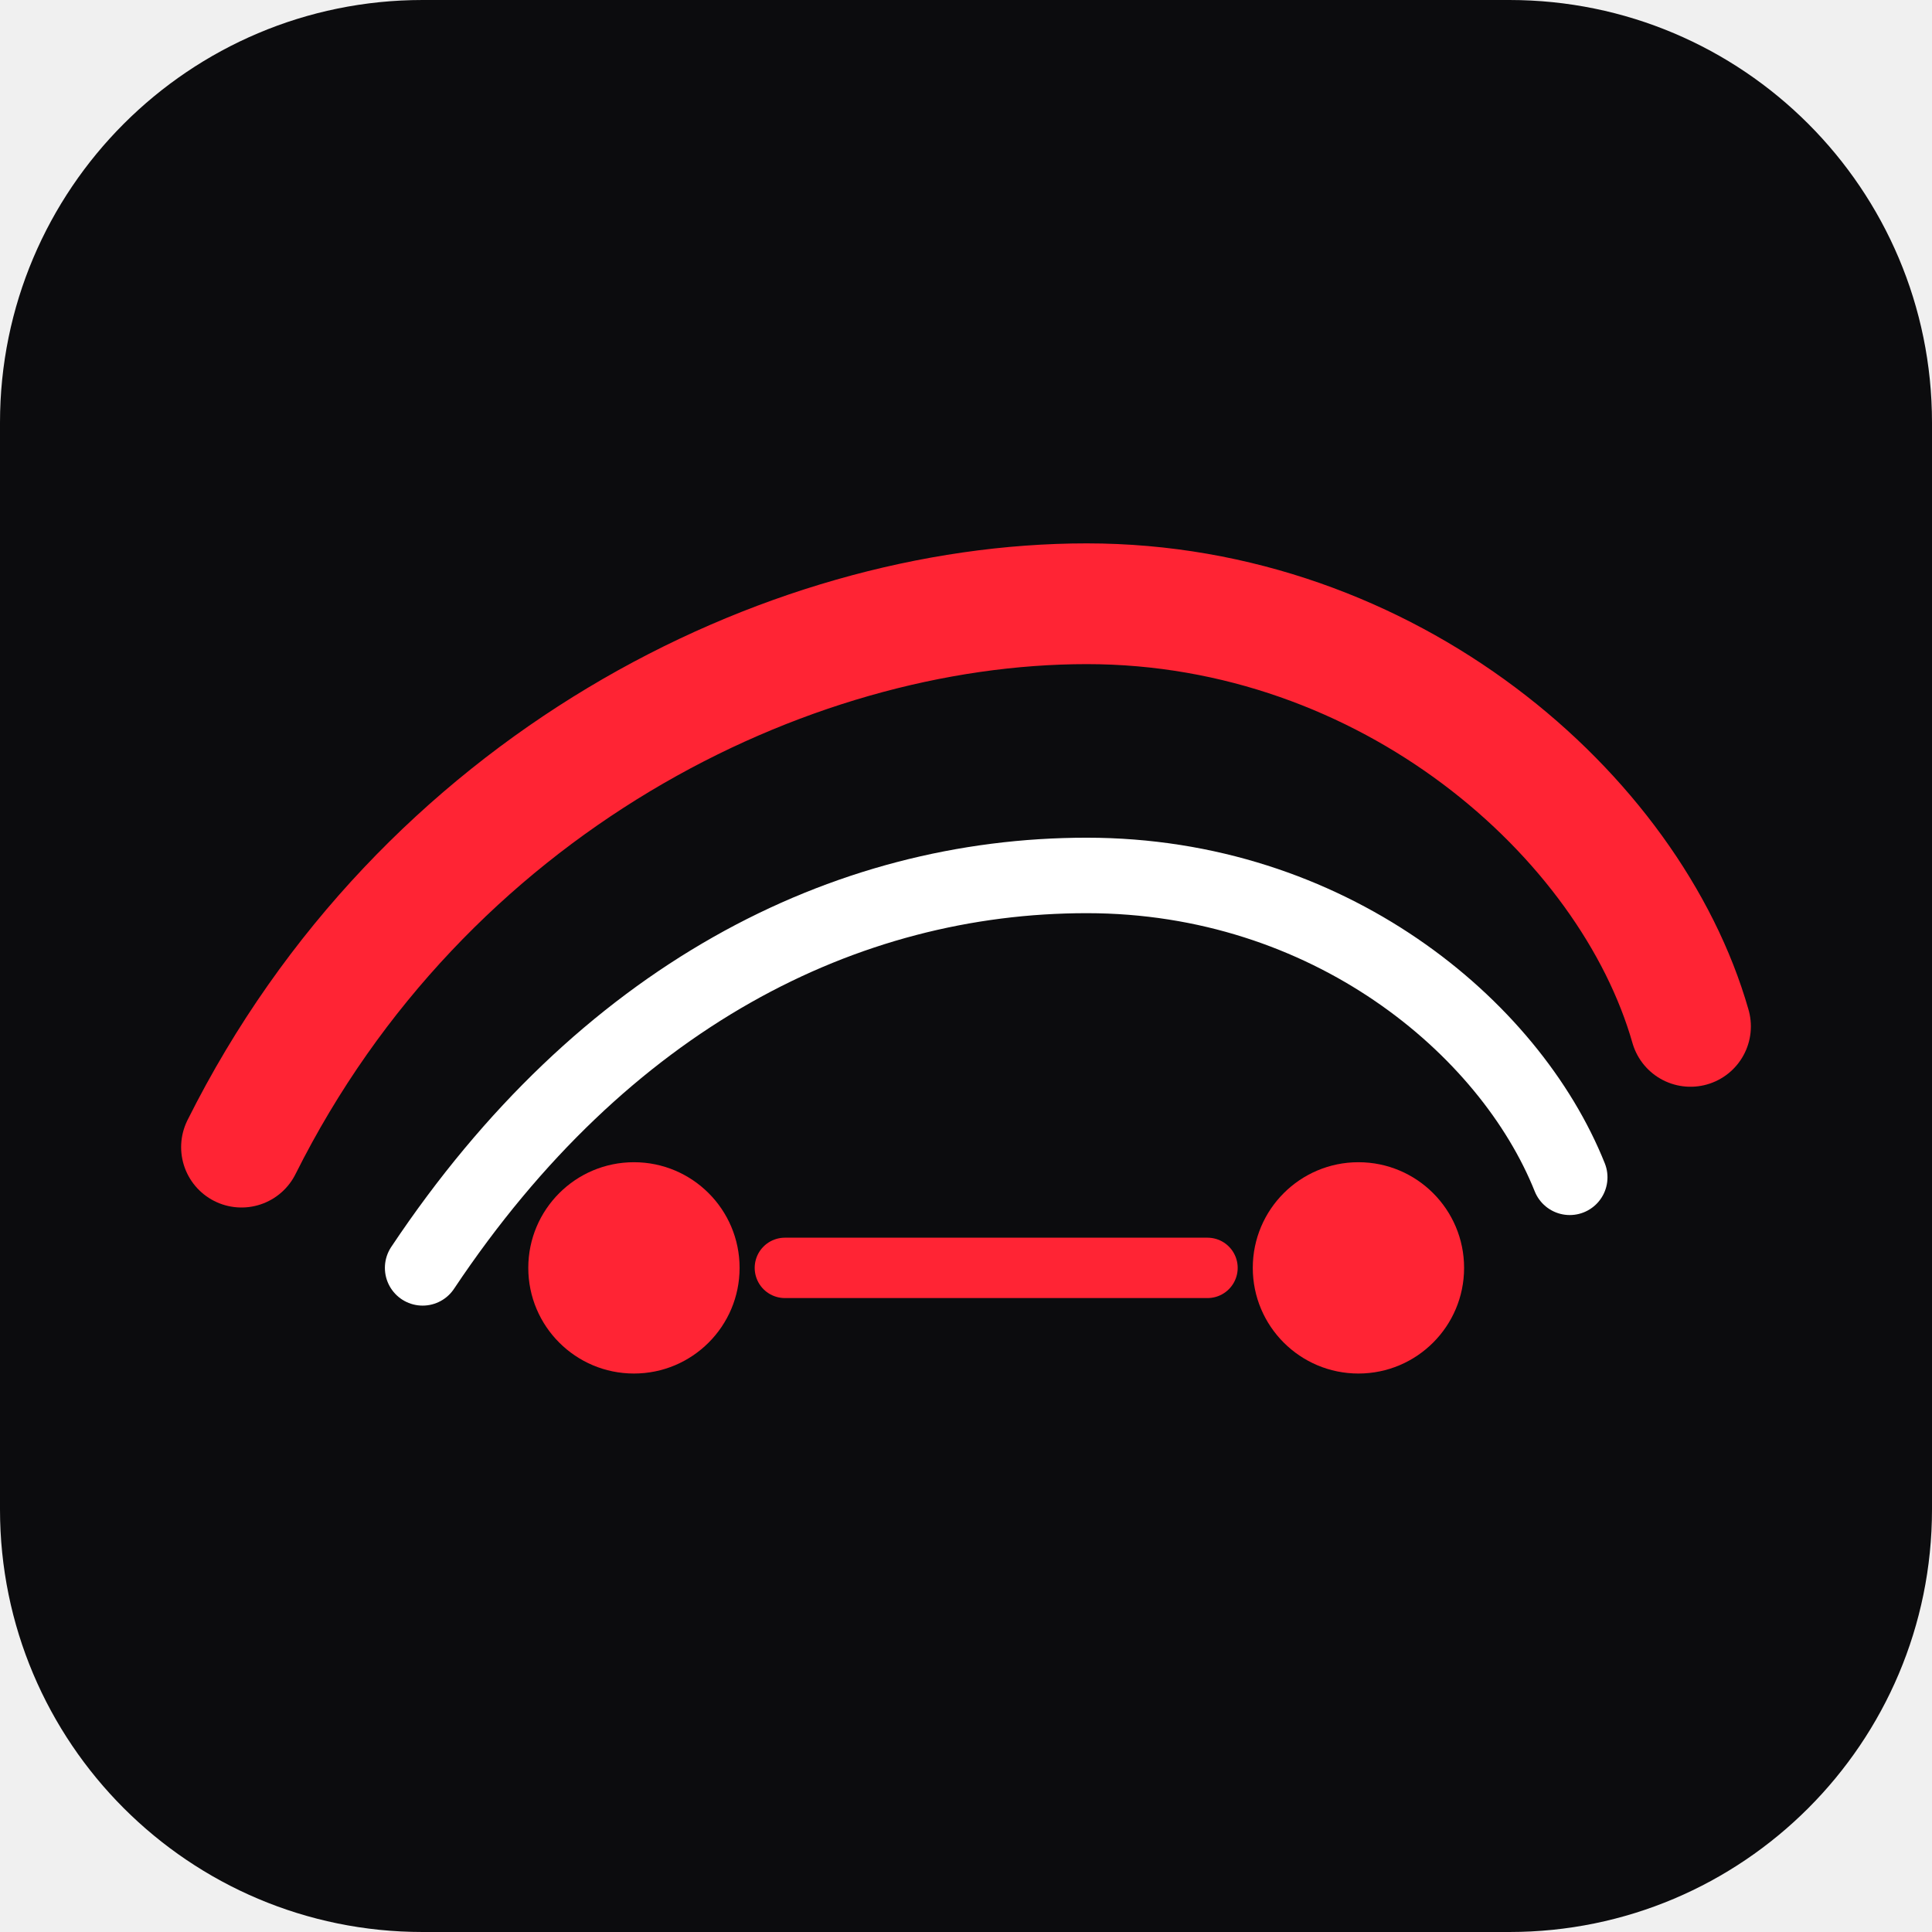
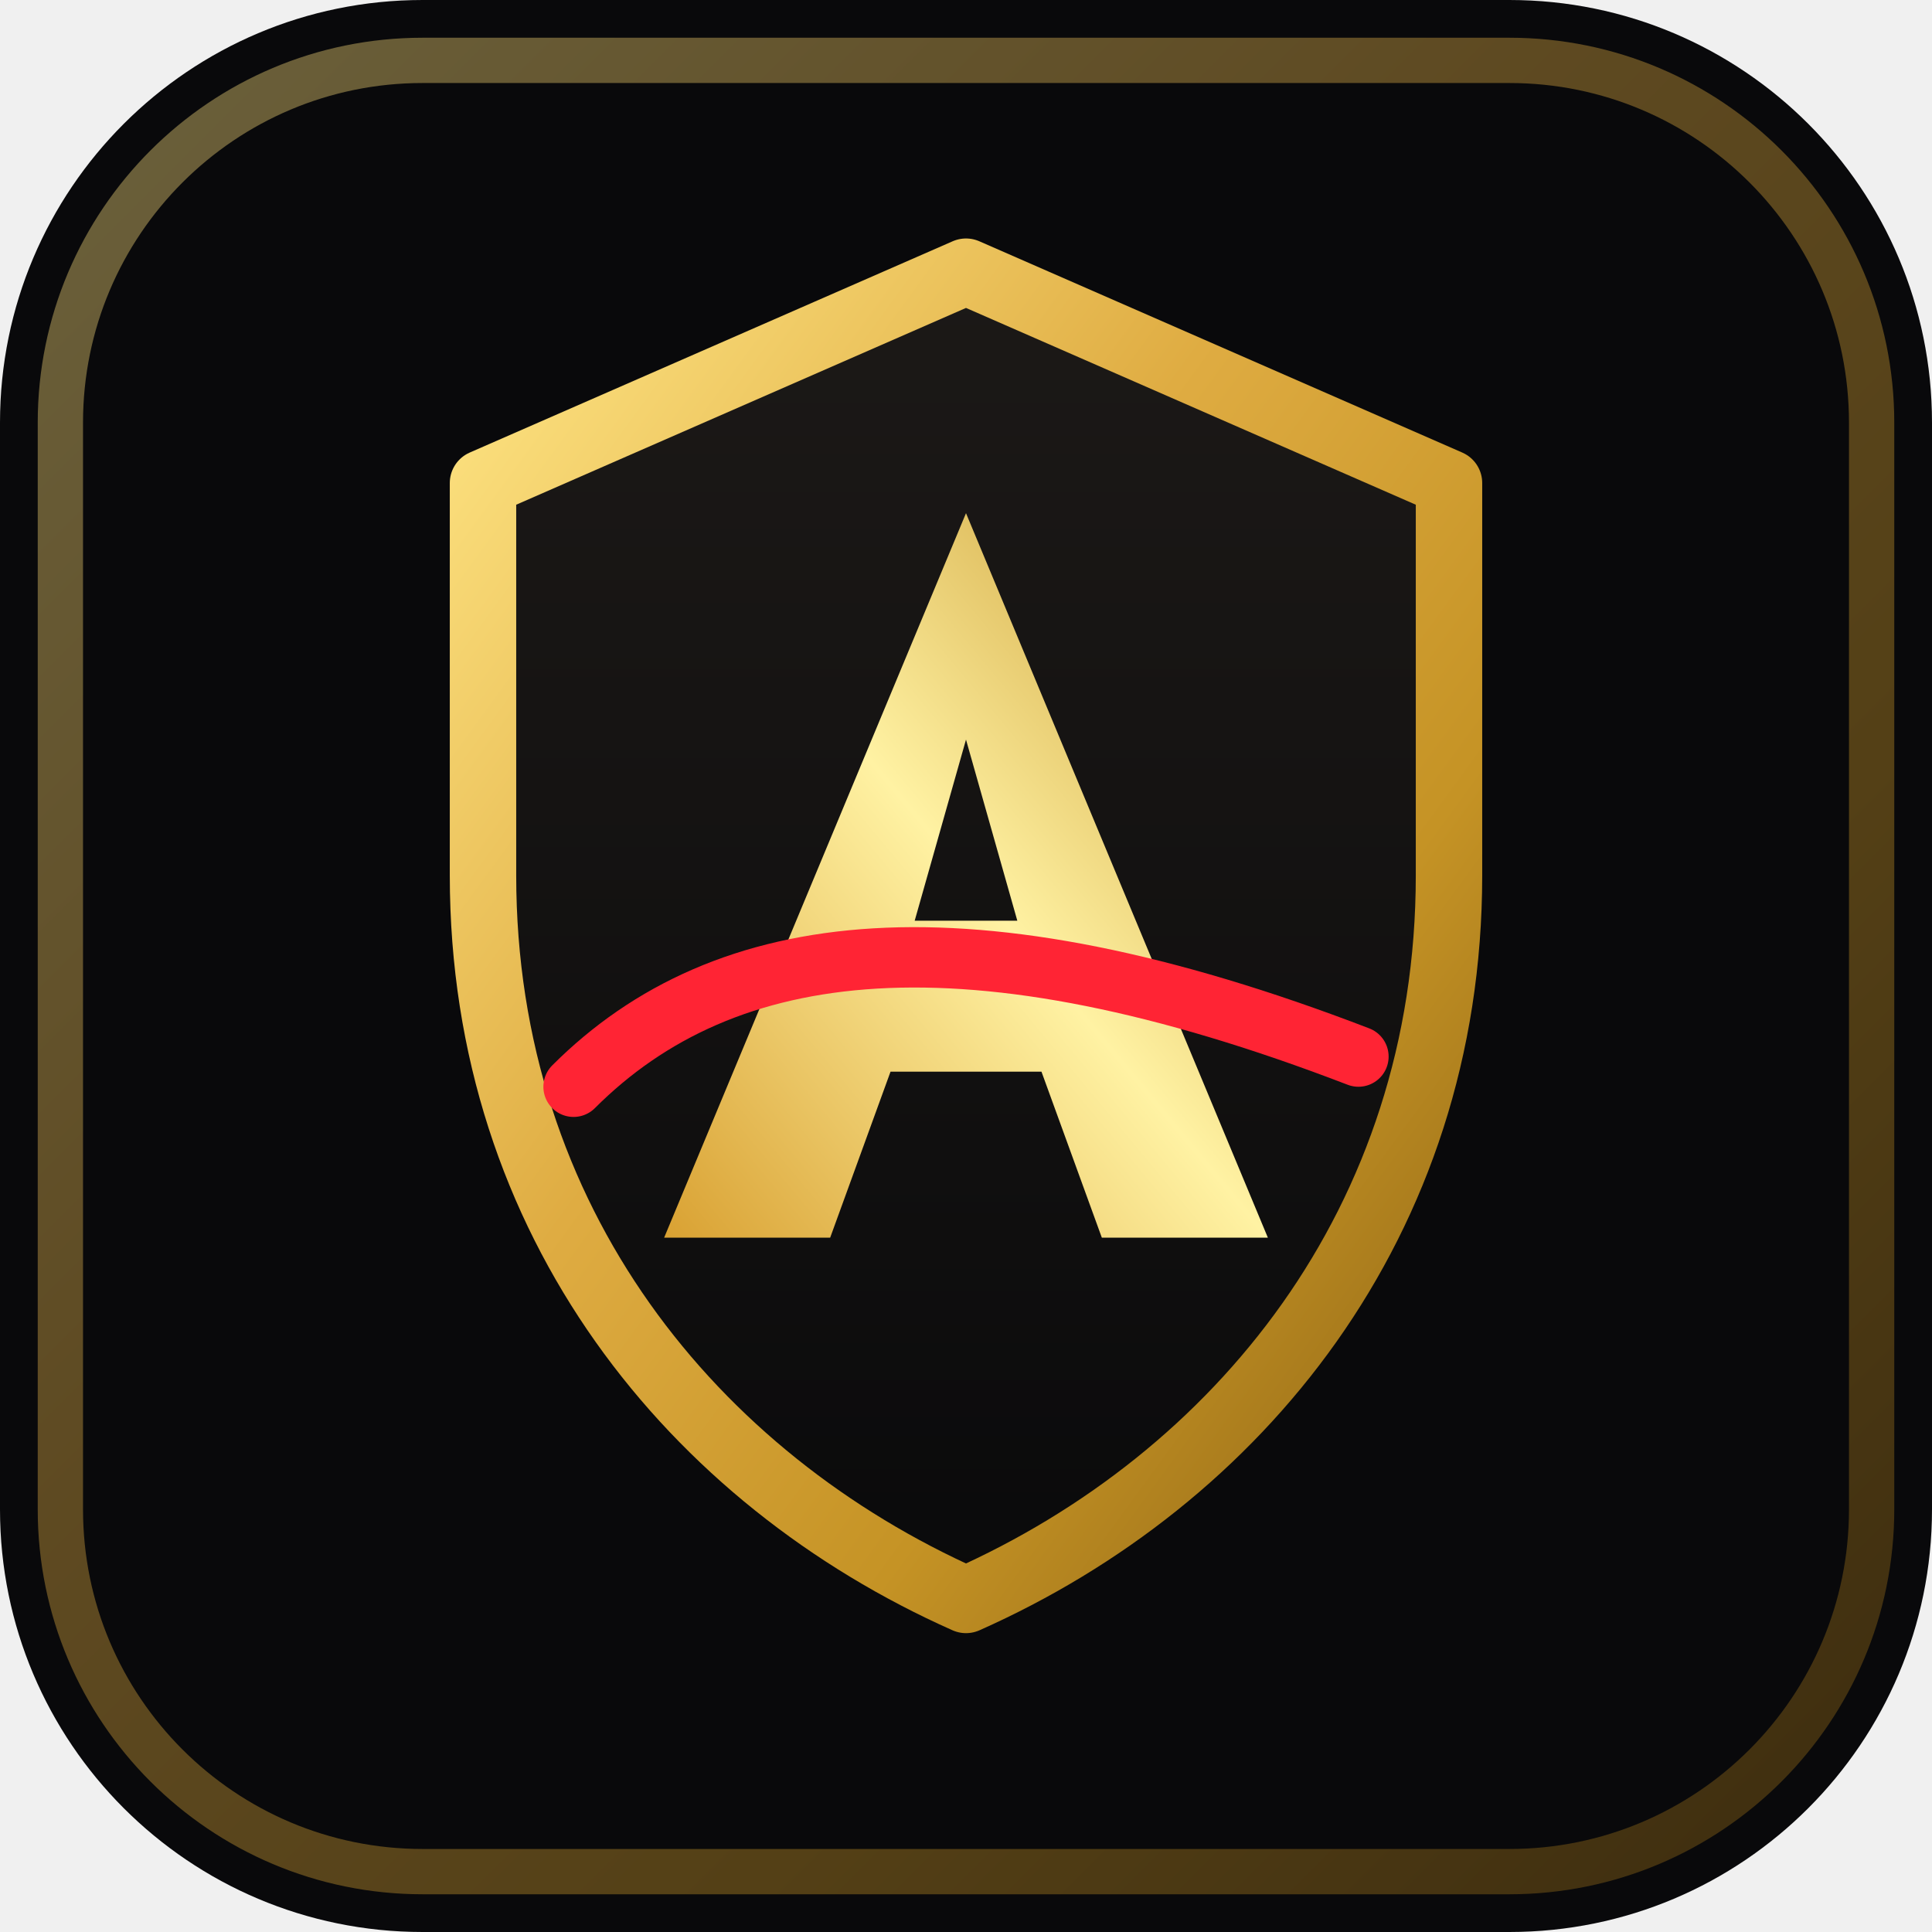
<svg xmlns="http://www.w3.org/2000/svg" viewBox="0 0 64 64" fill="none">
-   <rect width="64" height="64" rx="14" fill="#0c0c0e" />
-   <path d="M8 38 C14 26, 26 20, 36 20 C46 20, 54 27, 56 34" stroke="#ff2434" stroke-width="4" stroke-linecap="round" />
-   <path d="M14 42 C20 33, 28 29, 36 29 C44 29, 50 34, 52 39" stroke="#ffffff" stroke-width="2.5" stroke-linecap="round" />
-   <circle cx="21" cy="42" r="3.5" fill="#ff2434" />
-   <circle cx="45" cy="42" r="3.5" fill="#ff2434" />
-   <path d="M26 42 L40 42" stroke="#ff2434" stroke-width="2" stroke-linecap="round" />
+   <defs>
+     <linearGradient id="gold" x1="0%" y1="0%" x2="100%" y2="100%">
+       <stop offset="0%" stop-color="#FFE685" />
+       <stop offset="40%" stop-color="#DFAC42" />
+       <stop offset="70%" stop-color="#C59325" />
+       <stop offset="100%" stop-color="#8C6314" />
+     </linearGradient>
+     <linearGradient id="goldLight" x1="0%" y1="100%" x2="100%" y2="0%">
+       <stop offset="0%" stop-color="#D9A132" />
+       <stop offset="50%" stop-color="#FFF2A3" />
+       <stop offset="100%" stop-color="#C69428" />
+     </linearGradient>
+     <linearGradient id="shieldBg" x1="0%" y1="0%" x2="0%" y2="100%">
+       <stop offset="0%" stop-color="#1c1917" />
+       <stop offset="100%" stop-color="#0a0a0b" />
+     </linearGradient>
+   </defs>
+   <rect width="64" height="64" rx="14" fill="#09090b" />
+   <rect x="2" y="2" width="60" height="60" rx="12" stroke="url(#gold)" stroke-width="1.5" stroke-opacity="0.4" />
+   <path d="M32 9 L48 16 V29 C48 40.5 41 49 32 53 C23 49 16 40.5 16 29 V16 Z" fill="url(#shieldBg)" stroke="url(#gold)" stroke-width="2.2" stroke-linejoin="round" />
+   <path d="M32 17 L22 41 H27.5 L29.5 35.5 H34.5 L36.5 41 H42 L32 17 Z M32 24.5 L33.7 30.5 H30.3 L32 24.5 Z" fill="url(#goldLight)" />
+   <path d="M19 36 C24 31 32 30 45 35" stroke="#ff2434" stroke-width="2" stroke-linecap="round" />
</svg>
